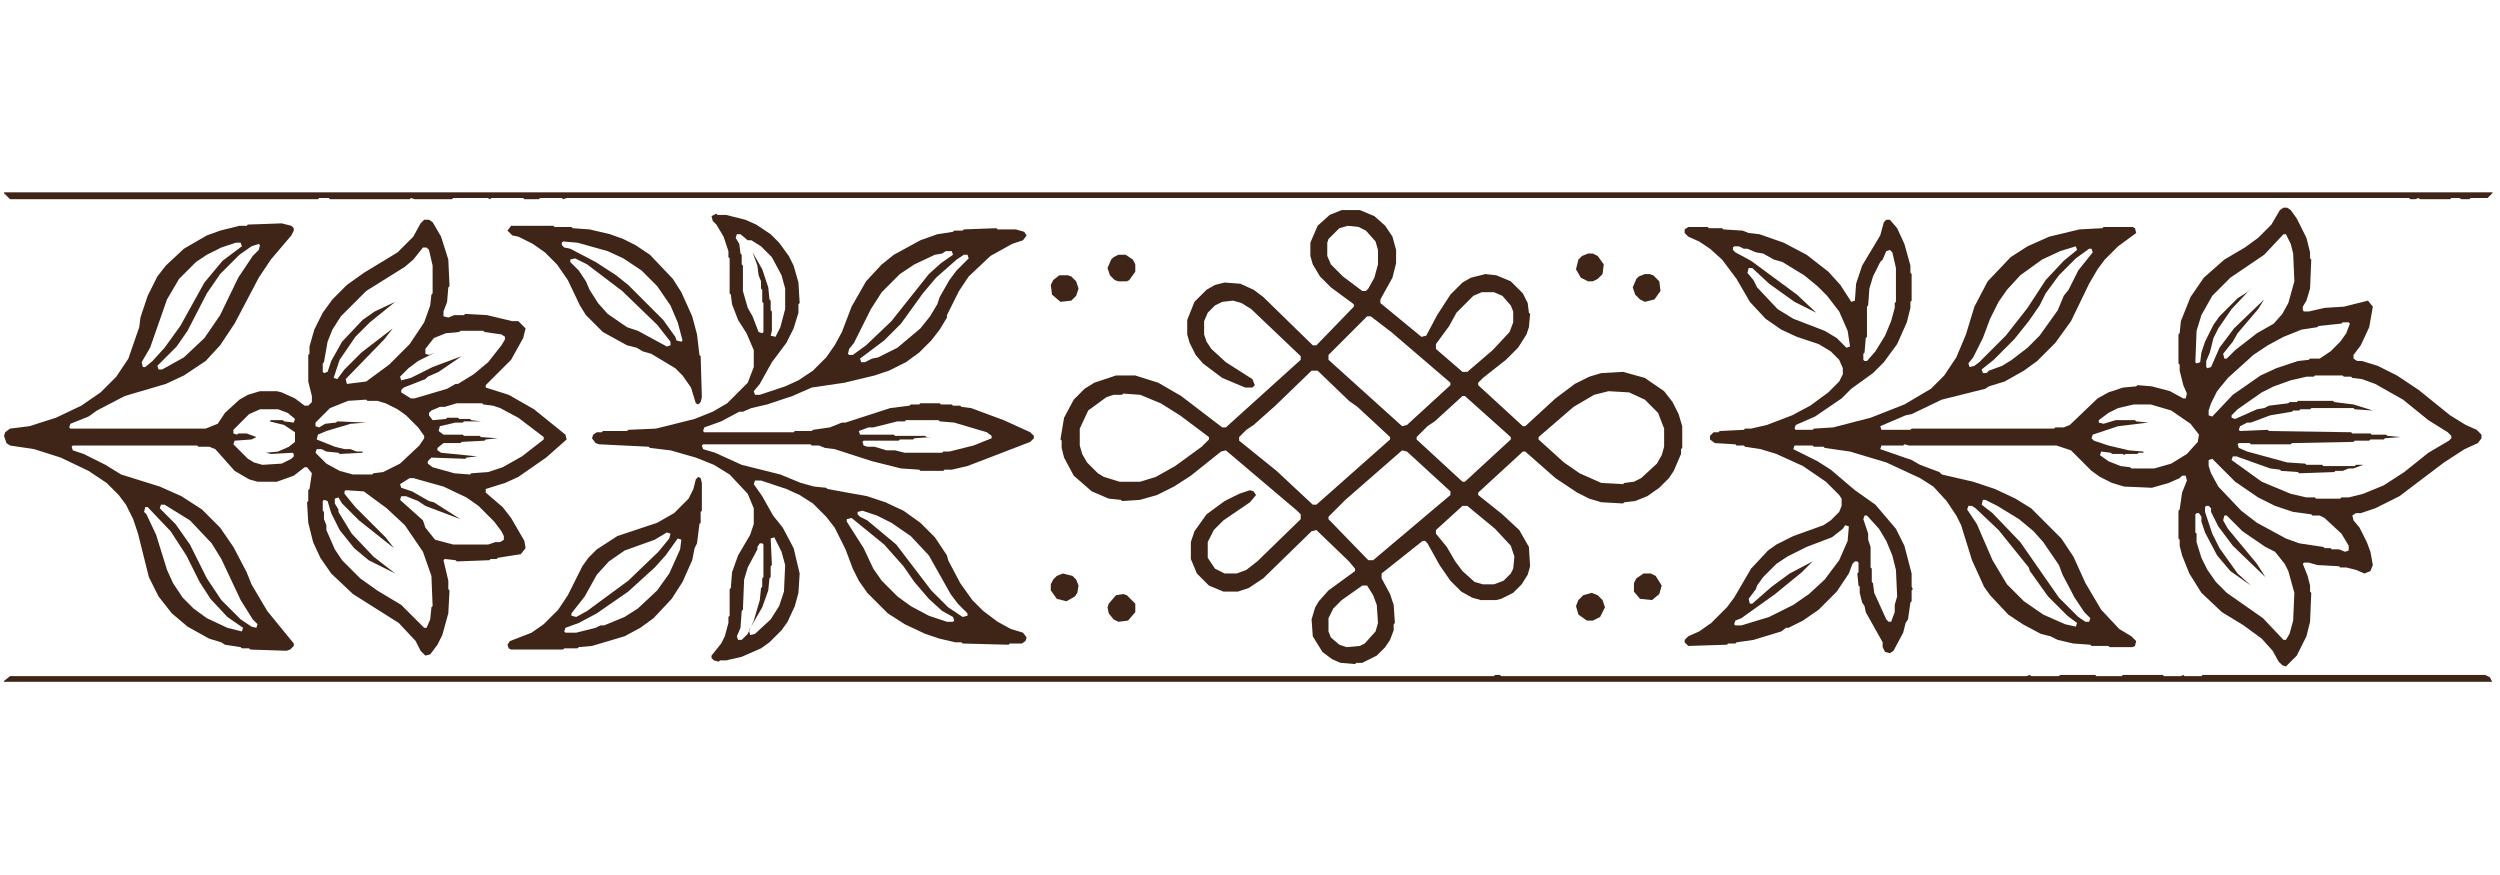
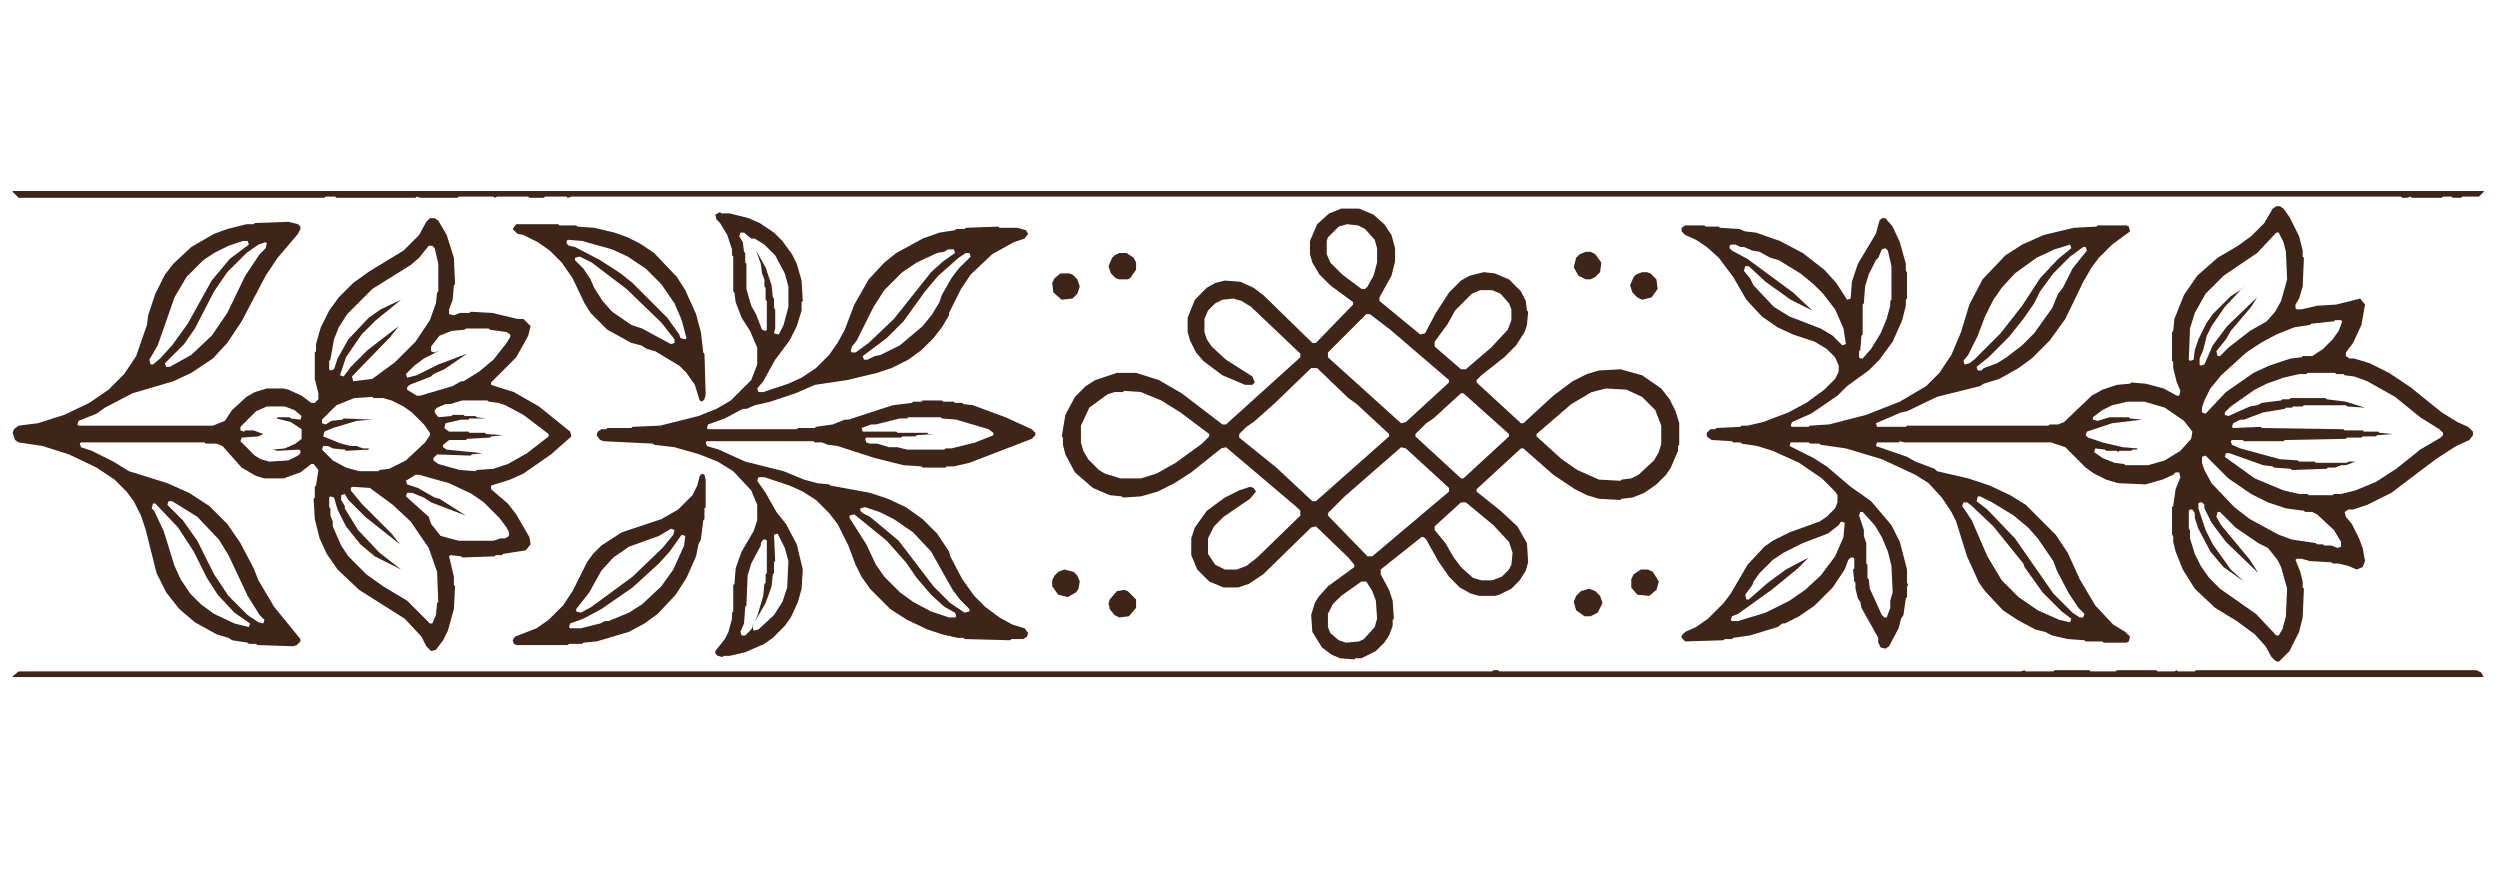
- <svg xmlns="http://www.w3.org/2000/svg" width="286" height="100" viewBox="7 0 286 100">
+ <svg xmlns="http://www.w3.org/2000/svg" width="288" height="100" viewBox="6 0 288 100">
  <defs>
    <clipPath id="interior">
      <rect x="0" y="22" width="300" height="56" />
    </clipPath>
  </defs>
  <g clip-path="url(#interior)">
    <g transform="translate(300 0) rotate(90) scale(0.1381215)">
      <path fill="#3F2418" fill-rule="evenodd" d="M364,1652L360,1653L339,1679L327,1700L321,1719L319,1719L298,1698L280,1688L272,1686L266,1692L266,1697L261,1718L260,1736L261,1737L261,1745L263,1750L262,1754L258,1754L250,1751L238,1750L237,1749L215,1750L196,1756L184,1763L182,1766L182,1770L185,1773L196,1779L209,1792L226,1820L236,1834L248,1846L259,1854L273,1861L287,1865L293,1865L294,1866L316,1866L328,1863L333,1863L336,1866L336,1869L330,1877L325,1888L324,1892L324,1906L327,1916L331,1923L342,1935L351,1941L355,1951L355,2063L354,2064L351,2063L345,2048L340,2041L328,2018L318,1984L311,1969L299,1951L286,1939L268,1927L230,1907L215,1897L195,1880L191,1878L189,1878L187,1880L185,1888L186,1916L187,1917L187,1923L191,1939L195,1950L206,1969L220,1984L229,1991L245,1999L263,2005L271,2006L297,2015L312,2025L325,2038L336,2054L346,2075L353,2097L355,2113L358,2117L361,2118L367,2116L369,2113L372,2093L379,2071L390,2048L400,2033L410,2023L418,2017L430,2011L442,2007L478,1998L494,1990L508,1979L519,1966L529,1948L532,1938L534,1935L536,1922L537,1921L537,1915L538,1914L539,1884L538,1881L535,1878L533,1878L506,1900L484,1913L474,1917L453,1928L437,1939L422,1954L411,1971L403,1989L393,2021L385,2034L376,2052L373,2061L370,2062L369,2061L369,1958L370,1957L370,1948L372,1943L390,1927L397,1915L399,1908L399,1892L394,1878L387,1869L387,1867L392,1863L405,1865L406,1866L415,1866L416,1867L433,1866L449,1862L462,1856L475,1847L492,1829L516,1791L531,1777L539,1773L543,1769L542,1765L534,1759L526,1755L508,1750L489,1749L488,1750L481,1750L464,1754L463,1753L464,1744L465,1743L464,1716L463,1715L463,1710L462,1709L459,1690L454,1686L448,1687L429,1698L420,1705L408,1719L405,1719L400,1703L395,1692L379,1669Z M201,1922L204,1921L216,1937L234,1952L270,1972L288,1985L299,1995L304,2001L304,2003L300,2004L288,1997L248,1983L231,1973L217,1959L211,1950L205,1938L201,1926Z M523,1921L520,1933L512,1950L504,1961L495,1970L483,1978L472,1983L443,1992L426,2000L424,2002L420,2001L420,1999L440,1980L460,1967L482,1956L496,1947L511,1933L520,1920Z M520,1909L519,1913L513,1922L497,1938L479,1950L451,1964L434,1976L421,1989L418,1988L418,1985L431,1964L450,1946L463,1938L497,1922L513,1912L517,1908Z M202,1907L203,1906L207,1907L212,1912L230,1924L261,1939L280,1952L296,1969L306,1987L306,1990L303,1991L287,1975L274,1966L243,1950L227,1939L211,1923L204,1913Z M347,1877L350,1878L349,1886L348,1887L348,1897L349,1898L352,1886L358,1877L366,1877L370,1882L374,1891L375,1901L376,1897L375,1879L376,1878L378,1878L380,1880L384,1888L385,1904L383,1911L380,1916L368,1928L365,1927L364,1913L362,1909L359,1917L359,1924L360,1925L359,1928L356,1928L343,1915L339,1906L339,1891L342,1883Z M361,1770L363,1770L369,1774L384,1790L391,1804L392,1812L393,1813L393,1829L390,1840L384,1851L375,1860L372,1859L372,1855L374,1851L375,1841L376,1840L375,1821L374,1821L374,1826L372,1831L372,1836L370,1844L364,1859L360,1858L357,1851L351,1831L350,1818L349,1842L350,1843L351,1852L354,1857L353,1860L350,1860L338,1848L332,1833L331,1818L332,1817L332,1809L334,1802L339,1792L344,1785L354,1775Z M520,1768L520,1770L501,1789L489,1809L479,1823L464,1838L455,1844L439,1851L435,1851L430,1853L424,1853L423,1854L415,1854L414,1853L415,1850L425,1847L439,1840L454,1828L464,1816L475,1794L461,1812L442,1830L424,1841L422,1841L417,1844L413,1844L412,1841L417,1838L431,1824L454,1795L445,1802L420,1827L409,1836L407,1836L406,1835L407,1820L421,1801L435,1786L457,1771L477,1764L502,1763L503,1764L513,1765Z M205,1768L207,1766L220,1763L243,1763L244,1764L253,1765L267,1770L285,1782L302,1799L316,1818L318,1834L314,1835L281,1803L272,1796L292,1822L306,1836L314,1842L313,1845L298,1840L279,1827L267,1815L250,1794L258,1811L265,1821L283,1838L299,1847L308,1850L309,1853L308,1854L301,1854L300,1853L283,1850L273,1846L262,1839L241,1818L221,1786L215,1779L205,1771Z M447,1704L449,1707L449,1711L451,1717L451,1746L447,1761L437,1769L431,1771L414,1790L411,1789L411,1785L415,1775L419,1769L430,1740L416,1762L415,1766L407,1780L404,1789L401,1790L396,1782L396,1779L403,1754L412,1735L419,1725L432,1712L440,1706L444,1704Z M279,1703L281,1703L286,1706L300,1717L310,1729L318,1742L318,1744L322,1751L330,1778L330,1781L325,1789L323,1789L321,1787L314,1769L312,1767L308,1758L295,1739L304,1763L313,1781L315,1789L312,1790L305,1783L299,1775L292,1761L294,1766L293,1769L289,1769L280,1762L276,1752L275,1741L274,1740L274,1721L275,1720L277,1706Z M362,1671L364,1671L378,1689L387,1705L391,1717L392,1731L393,1732L392,1745L387,1763L384,1767L382,1767L379,1764L380,1736L379,1735L378,1726L375,1756L373,1759L371,1759L367,1754L367,1740L366,1739L365,1720L364,1719L363,1709L362,1723L361,1724L361,1737L360,1738L360,1754L357,1758L353,1757L350,1744L350,1738L349,1737L349,1723L348,1731L347,1732L347,1741L346,1742L346,1751L347,1752L348,1763L344,1766L342,1766L340,1764L337,1757L337,1753L334,1743L334,1722L335,1721L336,1713L338,1707L346,1692Z M396,1541L395,1543L397,1545L405,1547L413,1551L425,1563L433,1577L444,1610L455,1627L462,1634L469,1639L493,1651L505,1659L517,1671L524,1681L531,1699L534,1701L537,1700L538,1698L538,1655L537,1654L537,1643L536,1642L535,1631L527,1604L520,1591L512,1580L496,1565L482,1556L464,1548L454,1546L450,1544L434,1542L433,1541L424,1541L423,1540L400,1540Z M442,1566L446,1567L457,1576L481,1601L506,1635L511,1644L510,1648L508,1648L494,1637L476,1627L465,1617L456,1604L447,1579L441,1569Z M447,1557L455,1558L475,1567L489,1577L504,1593L511,1604L518,1621L518,1624L520,1628L524,1644L524,1653L523,1654L520,1653L516,1642L508,1627L490,1601L470,1579L460,1570L446,1560Z M333,1541L329,1540L295,1541L294,1542L277,1544L262,1548L242,1557L231,1564L211,1583L203,1595L198,1605L194,1616L190,1633L189,1647L188,1648L188,1662L187,1663L187,1698L191,1701L195,1697L196,1692L202,1680L209,1670L219,1660L232,1651L253,1641L261,1636L275,1622L286,1602L288,1594L291,1589L293,1582L305,1562L311,1556L321,1549L334,1545L335,1543Z M286,1566L287,1569L274,1593L271,1602L260,1618L251,1626L240,1633L233,1636L224,1642L217,1649L215,1649L214,1645L219,1635L241,1606L269,1577L283,1566Z M282,1556L283,1557L282,1561L279,1562L265,1572L236,1601L228,1611L217,1628L206,1649L205,1654L203,1656L201,1656L200,1655L201,1643L208,1618L214,1605L224,1590L237,1577L253,1566L267,1560Z M195,1271L192,1273L190,1280L190,1295L189,1296L190,1323L191,1324L191,1331L192,1332L194,1345L199,1359L211,1381L219,1391L233,1404L254,1416L275,1424L286,1430L296,1437L307,1448L315,1460L320,1471L327,1492L327,1496L324,1497L318,1492L300,1482L284,1470L272,1464L259,1460L252,1460L251,1459L234,1460L220,1464L212,1468L201,1476L194,1483L186,1495L182,1504L178,1520L178,1527L177,1528L179,1532L183,1531L186,1528L196,1522L208,1518L213,1518L214,1517L243,1517L244,1516L252,1515L265,1510L276,1503L290,1497L304,1497L317,1502L334,1519L341,1531L347,1546L355,1578L356,1601L357,1602L357,1622L358,1623L358,1627L360,1630L363,1631L367,1628L368,1625L370,1584L371,1583L373,1566L379,1545L385,1530L393,1517L409,1502L421,1497L434,1497L443,1500L460,1510L474,1515L487,1516L488,1517L510,1517L511,1518L516,1518L527,1521L533,1524L543,1532L545,1532L547,1530L548,1526L547,1525L547,1520L544,1507L537,1491L532,1484L522,1474L515,1469L502,1463L491,1460L475,1459L454,1464L437,1473L427,1481L411,1490L401,1497L398,1496L398,1491L405,1470L410,1459L417,1448L428,1437L437,1430L455,1421L471,1415L481,1410L491,1403L508,1386L517,1372L525,1355L529,1343L532,1330L532,1325L533,1324L534,1286L533,1285L533,1275L531,1272L528,1271L524,1274L521,1284L515,1295L506,1307L497,1316L483,1326L464,1336L460,1337L445,1347L433,1359L423,1373L416,1388L411,1403L405,1436L404,1437L403,1447L400,1458L393,1475L385,1507L375,1529L372,1539L369,1540L368,1539L368,1450L369,1449L369,1443L371,1438L372,1430L382,1399L388,1375L389,1360L390,1359L390,1340L389,1339L389,1333L386,1320L366,1268L363,1265L361,1265L358,1268L348,1290L338,1317L337,1325L336,1326L336,1332L335,1333L335,1342L334,1343L334,1359L335,1360L335,1367L336,1368L338,1384L350,1421L350,1424L354,1434L356,1448L357,1449L357,1463L358,1464L358,1538L357,1539L354,1538L349,1524L341,1509L341,1506L338,1499L335,1486L328,1465L321,1449L317,1422L311,1397L307,1385L300,1371L292,1360L282,1350L273,1343L263,1337L261,1337L241,1327L229,1319L212,1301L202,1283L199,1274Z M450,1490L451,1489L478,1489L479,1490L486,1490L487,1491L497,1492L514,1497L525,1502L530,1507L530,1510L527,1511L520,1508L506,1507L505,1506L480,1505L470,1502L455,1494L453,1494L450,1492Z M445,1480L457,1474L468,1471L490,1472L502,1476L513,1483L525,1496L526,1500L522,1501L503,1490L489,1485L479,1484L478,1483L469,1483L468,1482L446,1483Z M279,1479L278,1483L274,1482L258,1482L257,1483L249,1483L248,1484L238,1485L223,1490L209,1498L220,1494L228,1493L233,1491L239,1491L240,1490L250,1490L251,1489L275,1489L276,1490L275,1493L262,1498L255,1502L241,1506L220,1506L219,1507L211,1507L210,1508L202,1509L197,1512L194,1511L194,1508L199,1502L199,1499L204,1491L213,1482L228,1474L239,1471L256,1471L271,1475Z M208,1333L211,1332L218,1342L227,1352L266,1383L286,1404L294,1415L294,1418L293,1419L289,1418L284,1414L256,1400L242,1391L227,1376L219,1364L211,1347L210,1341L208,1338Z M514,1331L515,1332L515,1337L510,1352L502,1367L494,1378L481,1391L471,1398L454,1406L432,1420L430,1420L429,1416L451,1389L469,1373L482,1364L496,1352L506,1341L511,1332Z M510,1320L511,1324L503,1336L489,1350L451,1379L431,1403L428,1409L426,1411L424,1411L423,1407L427,1395L433,1383L444,1367L460,1352L492,1334L500,1328L508,1320Z M211,1320L214,1319L224,1329L232,1335L246,1343L252,1345L262,1351L272,1359L288,1378L296,1394L297,1399L300,1405L300,1408L297,1409L282,1389L268,1375L243,1357L230,1346L215,1329L211,1323Z M363,1300L369,1315L374,1335L374,1340L375,1341L375,1372L373,1380L373,1387L370,1397L370,1403L369,1406L366,1407L365,1406L365,1377L364,1376L364,1365L363,1364L362,1350L362,1354L361,1355L361,1380L360,1381L360,1409L357,1410L354,1402L354,1398L349,1378L349,1372L348,1371L348,1344L349,1343L350,1331L358,1304L361,1300Z M485,1228L480,1230L477,1233L475,1241L477,1246L480,1249L484,1251L489,1251L496,1246L498,1238L494,1231L491,1229Z M239,1228L233,1230L229,1234L228,1237L228,1244L232,1249L236,1251L244,1250L250,1243L249,1234L245,1230Z M500,1181L493,1188L492,1191L493,1197L500,1203L503,1204L508,1203L513,1199L515,1195L514,1187L507,1181Z M225,1181L219,1181L215,1183L211,1189L211,1195L213,1199L215,1201L222,1204L228,1202L232,1198L233,1195L233,1188L232,1186Z M219,793L212,798L210,802L210,806L212,811L215,814L223,816L230,812L233,806L233,802L231,798L227,794Z M503,792L497,794L493,798L491,803L493,810L497,814L502,816L509,814L514,807L514,802L511,796Z M241,746L233,747L228,752L227,755L227,759L229,764L231,766L238,769L244,767L248,763L250,759L248,751Z M485,745L477,750L475,754L475,760L479,766L483,768L490,768L496,763L497,753L492,747Z M353,728L343,731L333,736L324,743L313,759L308,777L309,795L312,805L318,817L330,833L353,858L353,860L319,897L317,897L313,893L298,874L288,864L277,857L271,855L260,854L259,855L251,856L243,860L233,870L228,882L227,891L230,903L234,910L244,920L261,931L278,940L279,944L251,978L248,978L230,968L218,965L207,965L196,968L187,974L179,983L174,995L174,1010L178,1020L187,1030L201,1036L212,1036L219,1034L229,1028L238,1019L252,1000L254,1000L286,1031L286,1034L246,1075L240,1083L235,1094L234,1107L236,1115L240,1122L250,1132L265,1138L277,1138L284,1136L294,1131L301,1125L313,1109L321,1090L321,1084L319,1082L314,1084L300,1106L289,1118L283,1122L277,1124L266,1124L259,1121L253,1115L250,1109L249,1100L251,1093L256,1085L295,1044L298,1044L354,1106L354,1109L328,1143L317,1162L311,1181L311,1197L317,1215L322,1223L331,1232L346,1240L364,1243L365,1242L371,1242L379,1240L394,1232L407,1217L413,1203L414,1193L415,1192L414,1177L410,1163L403,1149L394,1135L374,1110L373,1106L423,1047L426,1044L430,1044L465,1080L472,1089L475,1097L475,1107L471,1115L462,1121L449,1121L439,1116L431,1108L416,1086L410,1081L407,1083L406,1086L409,1095L415,1107L426,1122L440,1132L449,1135L463,1135L475,1130L485,1120L490,1108L490,1096L487,1087L479,1075L440,1035L439,1031L465,1004L471,999L473,999L489,1021L498,1029L503,1032L513,1035L527,1034L540,1026L546,1018L549,1011L550,999L549,998L549,993L543,981L536,974L530,970L522,967L517,967L516,966L501,967L492,970L479,977L475,977L448,943L448,941L450,939L468,929L481,920L490,911L495,902L497,895L497,882L496,878L491,868L484,861L476,856L469,854L453,855L439,863L426,877L410,897L408,897L374,860L374,858L396,833L408,815L413,805L416,795L417,777L416,776L415,767L411,757L404,747L396,739L390,735L376,729L372,729L371,728Z M362,1120L364,1120L370,1126L386,1148L395,1164L399,1177L399,1194L395,1207L392,1212L383,1221L376,1225L369,1227L355,1227L340,1220L329,1205L327,1199L327,1192L326,1191L327,1177L334,1160L344,1144Z M485,989L493,984L501,981L516,980L523,982L533,991L535,995L536,1006L534,1012L528,1019L523,1021L512,1021L504,1017L497,1010L485,993Z M239,988L241,990L241,993L229,1009L219,1019L212,1022L201,1022L198,1021L189,1012L187,1005L188,996L191,990L200,982L207,980L219,980L230,983Z M362,970L364,970L418,1031L418,1034L390,1064L365,1095L362,1095L356,1089L352,1083L336,1065L307,1035L307,1030L332,1004L337,997Z M407,920L410,920L464,984L464,988L430,1021L428,1021L414,1007L373,960L374,956Z M319,920L352,956L353,960L298,1021L294,1021L262,989L262,986L275,969L317,920Z M362,870L364,870L399,908L399,910L364,948L362,948L353,939L349,933L328,910L328,908Z M253,870L258,868L267,868L275,871L290,885L308,906L308,910L289,932L285,932L270,921L259,915L245,901L242,894L242,884L245,877Z M475,870L481,876L484,884L484,893L482,900L473,910L465,916L453,923L442,932L439,932L419,910L419,906L438,883L452,870L461,867L471,868Z M355,743L370,743L377,745L384,749L396,762L399,768L400,776L401,777L400,795L392,813L383,826L364,847L362,847L337,818L327,801L324,789L325,772L331,759L342,748Z M360,66L356,70L352,79L344,92L323,118L311,136L303,152L299,165L299,169L297,172L294,172L286,166L271,159L254,156L249,160L254,180L255,196L258,209L258,213L257,214L254,214L249,211L239,208L215,207L214,208L209,208L197,211L181,219L174,224L172,227L172,230L174,233L186,240L197,251L205,262L215,279L230,296L246,307L266,315L276,316L277,317L301,317L302,316L307,316L319,313L326,310L330,311L330,313L324,324L320,339L319,351L320,352L321,363L325,375L330,384L352,407L354,412L354,419L355,420L355,538L356,539L356,563L353,564L344,543L343,538L331,513L322,477L320,474L316,461L307,445L299,434L284,419L266,406L235,391L223,384L215,378L204,367L193,352L189,353L188,355L188,379L189,380L190,399L196,424L204,442L213,456L233,475L254,486L277,493L296,501L311,511L322,522L335,544L346,572L354,603L355,619L356,620L356,634L355,635L352,634L345,618L330,596L322,588L309,570L300,561L285,550L267,542L255,539L250,539L249,538L227,538L226,539L220,539L202,544L189,550L182,556L182,559L184,561L195,564L220,579L235,584L249,585L250,588L236,597L225,607L211,625L201,644L194,664L193,673L191,678L190,694L189,695L189,706L188,707L188,723L190,726L193,726L196,723L200,714L206,705L215,695L231,683L250,672L264,659L273,646L279,633L285,615L291,605L298,598L305,595L310,595L316,598L325,607L336,622L344,637L352,658L355,671L355,676L356,677L357,697L358,698L358,702L361,705L364,705L367,701L368,684L369,683L369,677L370,676L372,663L376,650L386,628L399,609L410,598L413,596L419,596L424,598L431,605L435,611L444,636L451,650L456,657L471,671L495,685L503,691L516,704L523,714L527,723L530,726L532,726L535,723L534,691L533,690L533,684L532,683L530,669L523,646L520,642L520,640L514,628L505,615L490,600L475,590L467,587L465,585L465,583L466,582L474,582L475,583L485,582L486,581L491,581L499,579L502,577L507,576L532,562L536,562L540,560L541,556L539,553L524,545L516,543L513,541L499,539L498,538L489,538L488,537L486,538L475,538L452,544L438,551L418,568L406,585L389,605L382,616L372,636L369,635L369,620L370,619L370,611L371,610L374,589L383,559L396,531L403,520L415,509L427,501L435,497L464,488L486,478L493,473L509,458L517,446L525,431L527,423L530,417L533,404L534,390L535,389L535,375L536,374L536,355L535,353L531,352L527,356L521,366L505,381L483,394L461,404L446,414L421,439L413,452L405,469L399,487L393,513L391,515L385,531L381,538L372,564L369,563L369,545L368,544L369,540L369,418L373,406L390,389L395,382L400,372L403,362L404,339L400,325L396,316L394,314L394,311L398,310L408,314L422,316L423,317L446,317L447,316L452,316L460,314L475,308L491,298L507,281L518,263L529,248L539,239L548,234L551,231L552,228L543,219L527,211L515,208L491,207L490,208L485,208L477,210L467,214L466,213L466,209L468,202L469,184L470,183L470,178L472,170L475,163L473,158L468,156L457,158L449,161L437,167L431,172L427,173L425,170L425,166L421,154L411,134L383,97L372,80L367,69L363,66Z M436,590L448,591L464,598L480,610L492,623L501,636L511,656L518,679L518,684L517,685L514,684L512,679L492,651L474,629L465,620L475,639L486,654L500,670L500,672L496,673L488,667L485,666L478,661L467,650L461,641L453,625L445,604L438,595L435,593Z M287,589L288,592L280,600L274,610L264,636L256,649L238,666L232,669L226,674L222,673L222,670L235,656L250,635L259,617L244,633L216,671L209,684L207,686L205,686L204,685L204,681L206,677L206,674L209,667L210,661L215,652L217,645L228,627L237,616L245,608L258,598L274,591Z M207,556L209,554L222,551L250,551L251,552L255,552L266,555L278,560L291,568L299,575L299,577L298,578L293,578L292,577L280,576L279,575L254,575L253,574L239,573L229,570L217,564L215,562L208,559Z M515,555L515,557L513,559L491,569L483,570L482,571L471,571L470,572L453,572L447,574L442,574L430,578L427,577L427,575L438,565L448,559L460,554L472,551L494,550L501,552L507,552Z M519,402L517,411L509,429L498,445L484,459L464,471L434,484L422,492L419,491L419,488L421,485L439,466L470,441L473,440L494,425L510,409L516,401Z M204,402L207,401L216,412L232,427L255,442L278,460L300,482L303,486L304,490L301,491L296,487L280,479L264,473L250,466L240,459L228,448L215,430L208,415Z M515,391L515,394L511,400L495,416L449,448L425,471L418,480L414,479L414,477L419,467L430,449L440,437L449,429L468,416L476,413L495,403L507,395L512,390Z M206,389L209,388L224,400L240,408L245,412L257,417L278,432L288,442L298,455L303,463L307,474L309,476L309,479L306,480L298,470L281,453L266,441L253,432L243,427L228,416L214,402L206,391Z M360,300L366,301L376,310L384,323L388,337L388,356L387,357L386,365L382,375L377,382L374,381L375,373L376,372L376,363L377,362L376,361L376,351L375,350L375,346L374,346L373,358L369,375L365,387L363,389L360,388L353,367L350,342L349,352L348,353L348,369L351,379L350,383L348,383L342,375L338,367L335,354L335,340L340,323L351,307Z M530,228L530,230L512,247L491,277L482,286L472,293L462,298L449,302L442,302L441,303L426,303L425,302L425,300L428,298L432,298L441,295L460,285L473,274L485,257L475,268L454,283L442,289L424,295L420,295L419,294L419,292L421,290L424,290L436,284L452,272L478,245L467,252L438,276L431,280L427,279L427,277L440,264L453,245L457,237L467,229L473,226L491,221L514,222L525,225Z M194,228L202,224L210,222L233,221L251,226L260,231L268,238L276,252L290,270L297,277L297,279L293,280L283,272L276,268L256,251L248,246L272,271L288,283L304,290L305,293L304,294L299,294L292,291L280,288L272,284L256,273L238,256L242,260L247,268L262,283L269,288L283,295L292,298L300,299L301,302L300,303L274,302L261,298L245,289L230,274L211,246L194,230Z M456,176L457,179L455,184L455,190L454,191L454,196L453,197L450,217L446,228L433,252L423,265L403,284L392,290L386,292L381,292L380,289L399,270L412,251L419,237L424,222L426,207L427,206L427,200L429,196L442,182L452,176Z M268,175L276,178L283,183L291,191L297,200L297,208L298,209L299,218L305,236L311,249L327,272L345,289L344,292L340,292L334,290L324,285L313,276L294,255L286,243L279,230L273,215L271,202L270,201L268,182L267,181L267,176Z M361,91L363,91L365,93L375,110L391,130L402,147L409,164L412,176L412,182L413,183L413,203L412,204L412,211L409,224L399,248L381,273L378,272L378,269L388,241L389,233L390,232L391,218L392,217L391,188L390,187L390,181L388,176L388,172L385,164L385,170L386,171L386,197L385,198L385,211L384,212L383,227L374,260L371,267L368,268L367,267L367,258L368,257L368,224L367,223L366,172L365,171L365,159L364,158L364,147L363,146L362,133L361,144L360,145L360,157L359,158L359,173L358,174L357,242L356,243L357,266L356,267L353,266L350,260L350,257L344,241L341,223L340,222L340,217L339,216L339,208L338,207L338,172L339,171L340,156L335,172L333,188L332,189L332,218L333,219L333,225L334,226L336,242L338,246L339,252L347,270L346,273L344,273L339,268L325,248L320,238L315,224L312,211L312,205L311,204L311,181L312,180L312,174L313,173L314,165L318,154L331,131L348,110L358,94Z M603,57L597,63L597,453L598,454L597,457L597,557L598,558L597,561L597,597L598,598L597,601L597,611L598,612L598,627L597,628L597,644L598,645L597,649L598,650L597,658L598,659L597,662L597,668L598,669L598,2113L603,2118L610,2118L615,2113L614,62L611,58Z M565,57L561,59L559,63L559,297L560,298L560,312L559,313L560,315L560,329L559,330L559,363L560,364L560,385L559,386L559,415L560,416L560,439L559,440L560,443L560,878L559,879L559,883L560,884L560,2113L564,2118L568,2119L572,2118L576,2113L575,63L572,58Z M156,56L152,57L149,60L148,63L148,184L149,185L148,189L148,203L149,204L149,208L148,209L148,318L149,319L149,330L148,331L149,335L149,347L148,348L148,358L149,359L148,362L148,384L149,385L149,407L148,408L148,416L149,417L149,964L150,965L150,969L149,970L149,1042L150,1043L149,1046L149,1127L150,1128L150,1132L149,1133L149,1156L150,1157L150,1166L149,1167L149,1173L150,1174L149,1177L149,1223L150,1224L149,1228L149,1318L150,1319L150,1323L149,1324L150,1325L149,1329L149,1353L150,1354L149,1357L150,1360L150,1372L149,1373L149,1398L150,1399L150,1417L149,1418L149,1526L150,1527L150,1536L149,1537L149,1637L150,1638L150,1646L149,1647L150,1648L149,1651L150,1652L150,1658L149,1659L149,1679L150,1680L150,1695L149,1696L149,1702L150,1703L150,1713L149,1714L150,1715L150,1726L149,1727L149,1753L150,1754L150,1789L149,1790L149,1798L150,1799L149,1802L149,1812L150,1813L150,1836L149,1837L150,1839L149,1843L150,1845L149,2112L151,2116L154,2118L160,2118L165,2113L165,1858L164,1857L164,1849L165,1848L165,1782L164,1781L165,1778L165,1747L164,1746L164,1717L165,1716L164,1714L164,1688L165,1687L165,1675L164,1674L164,1656L165,1655L164,1652L164,126L165,125L165,121L164,118L165,117L165,92L164,91L164,84L165,83L165,76L164,75L164,61L160,57Z M117,56L111,58L108,63L109,2112L110,2115L114,2118L122,2118L125,2116L127,2112L127,1766L126,1765L127,1762L126,1761L127,1757L127,1730L126,1729L127,1725L127,1671L126,1670L126,1662L127,1661L127,1653L126,1652L127,1649L127,1619L126,1618L126,1613L127,1612L127,1605L126,1604L126,1600L127,1599L127,1559L126,1558L126,1543L127,1542L127,1527L126,1526L126,64L123,58Z" />
    </g>
  </g>
</svg>
